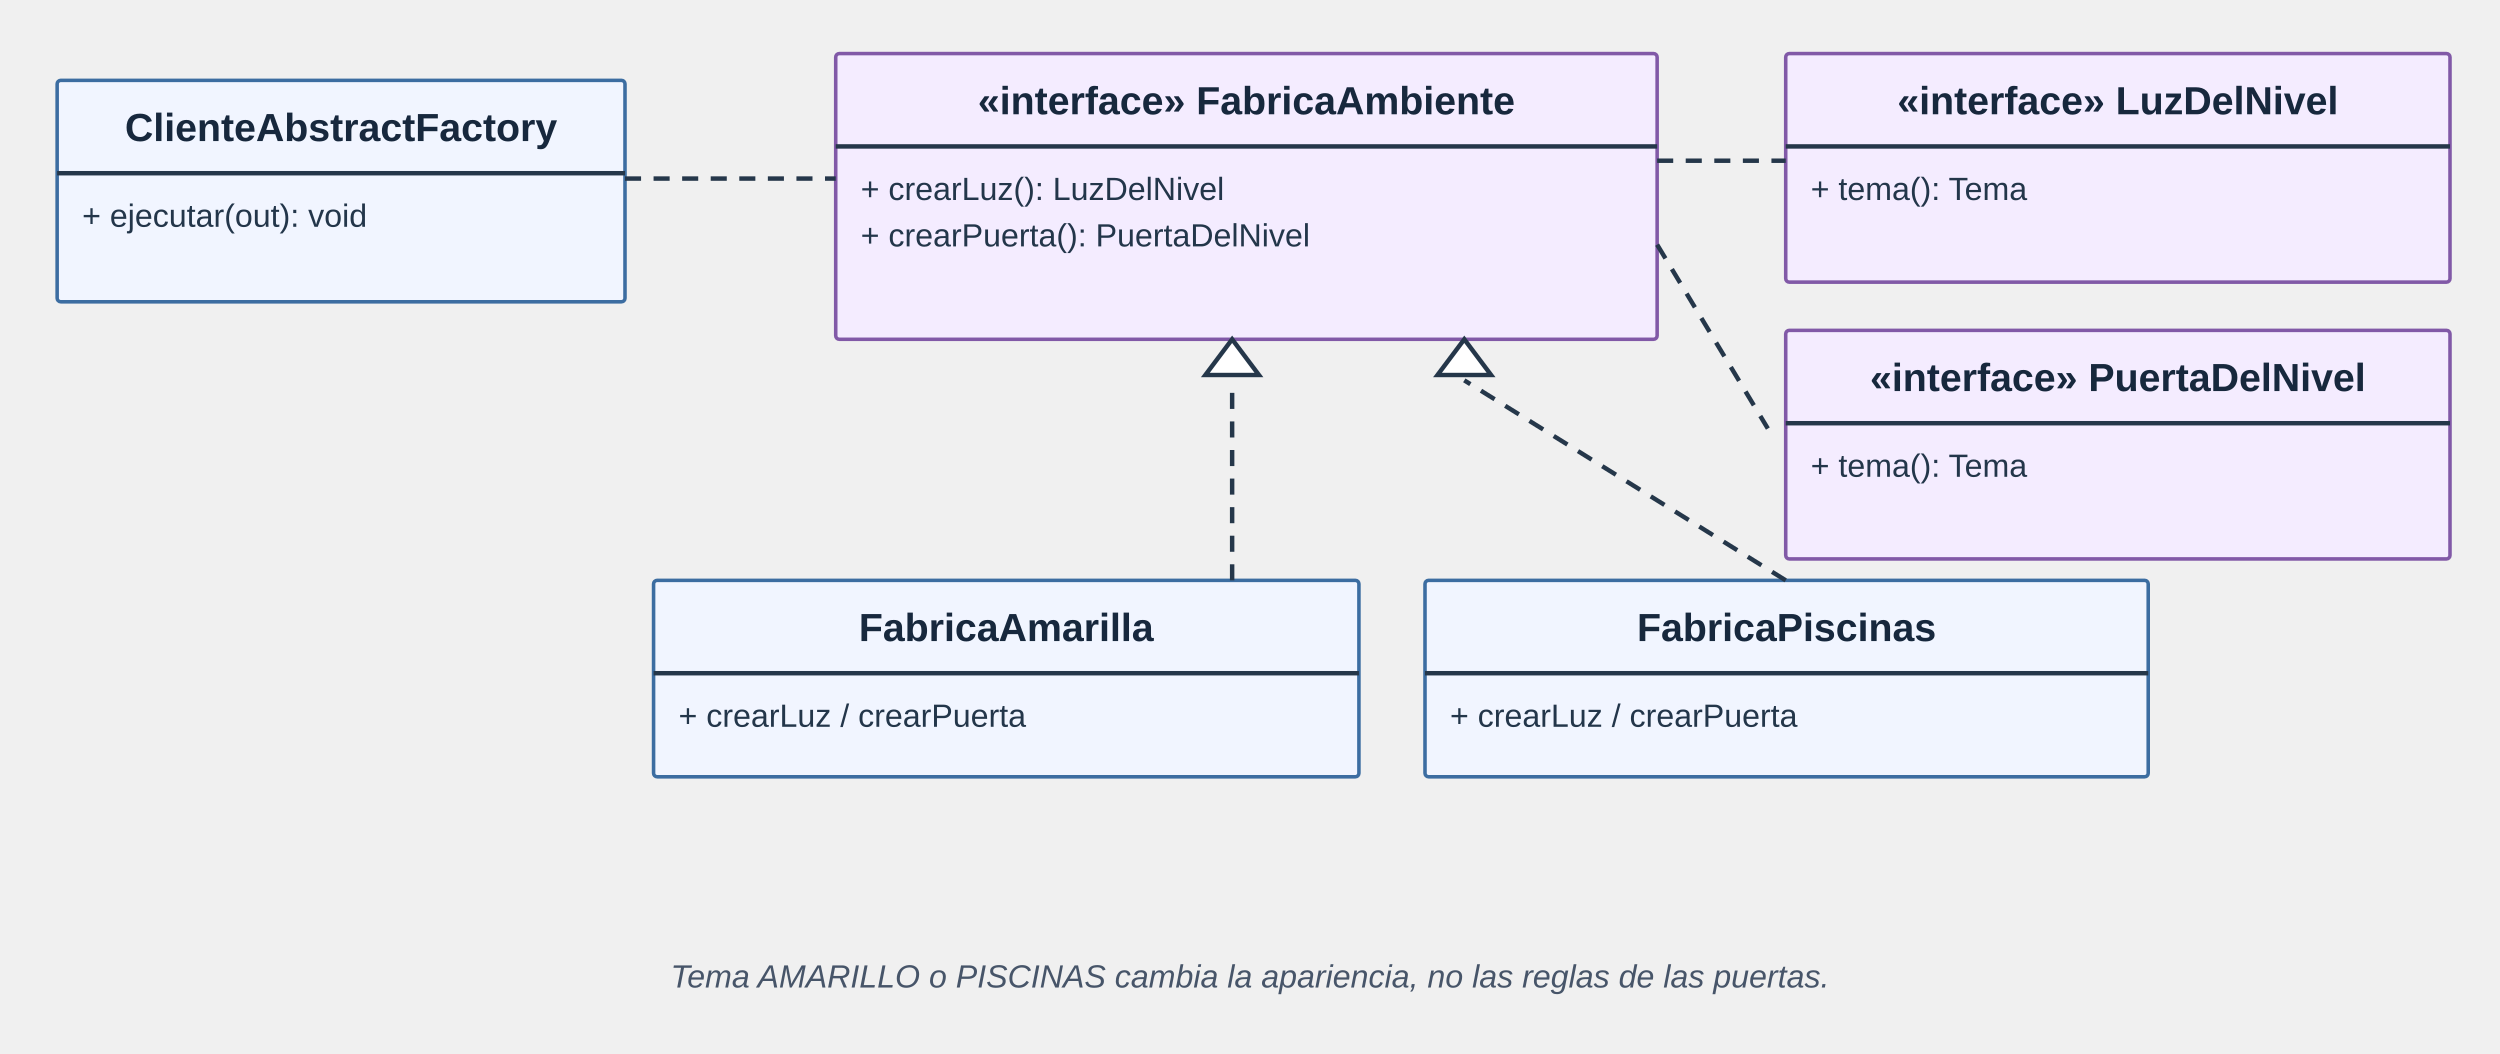
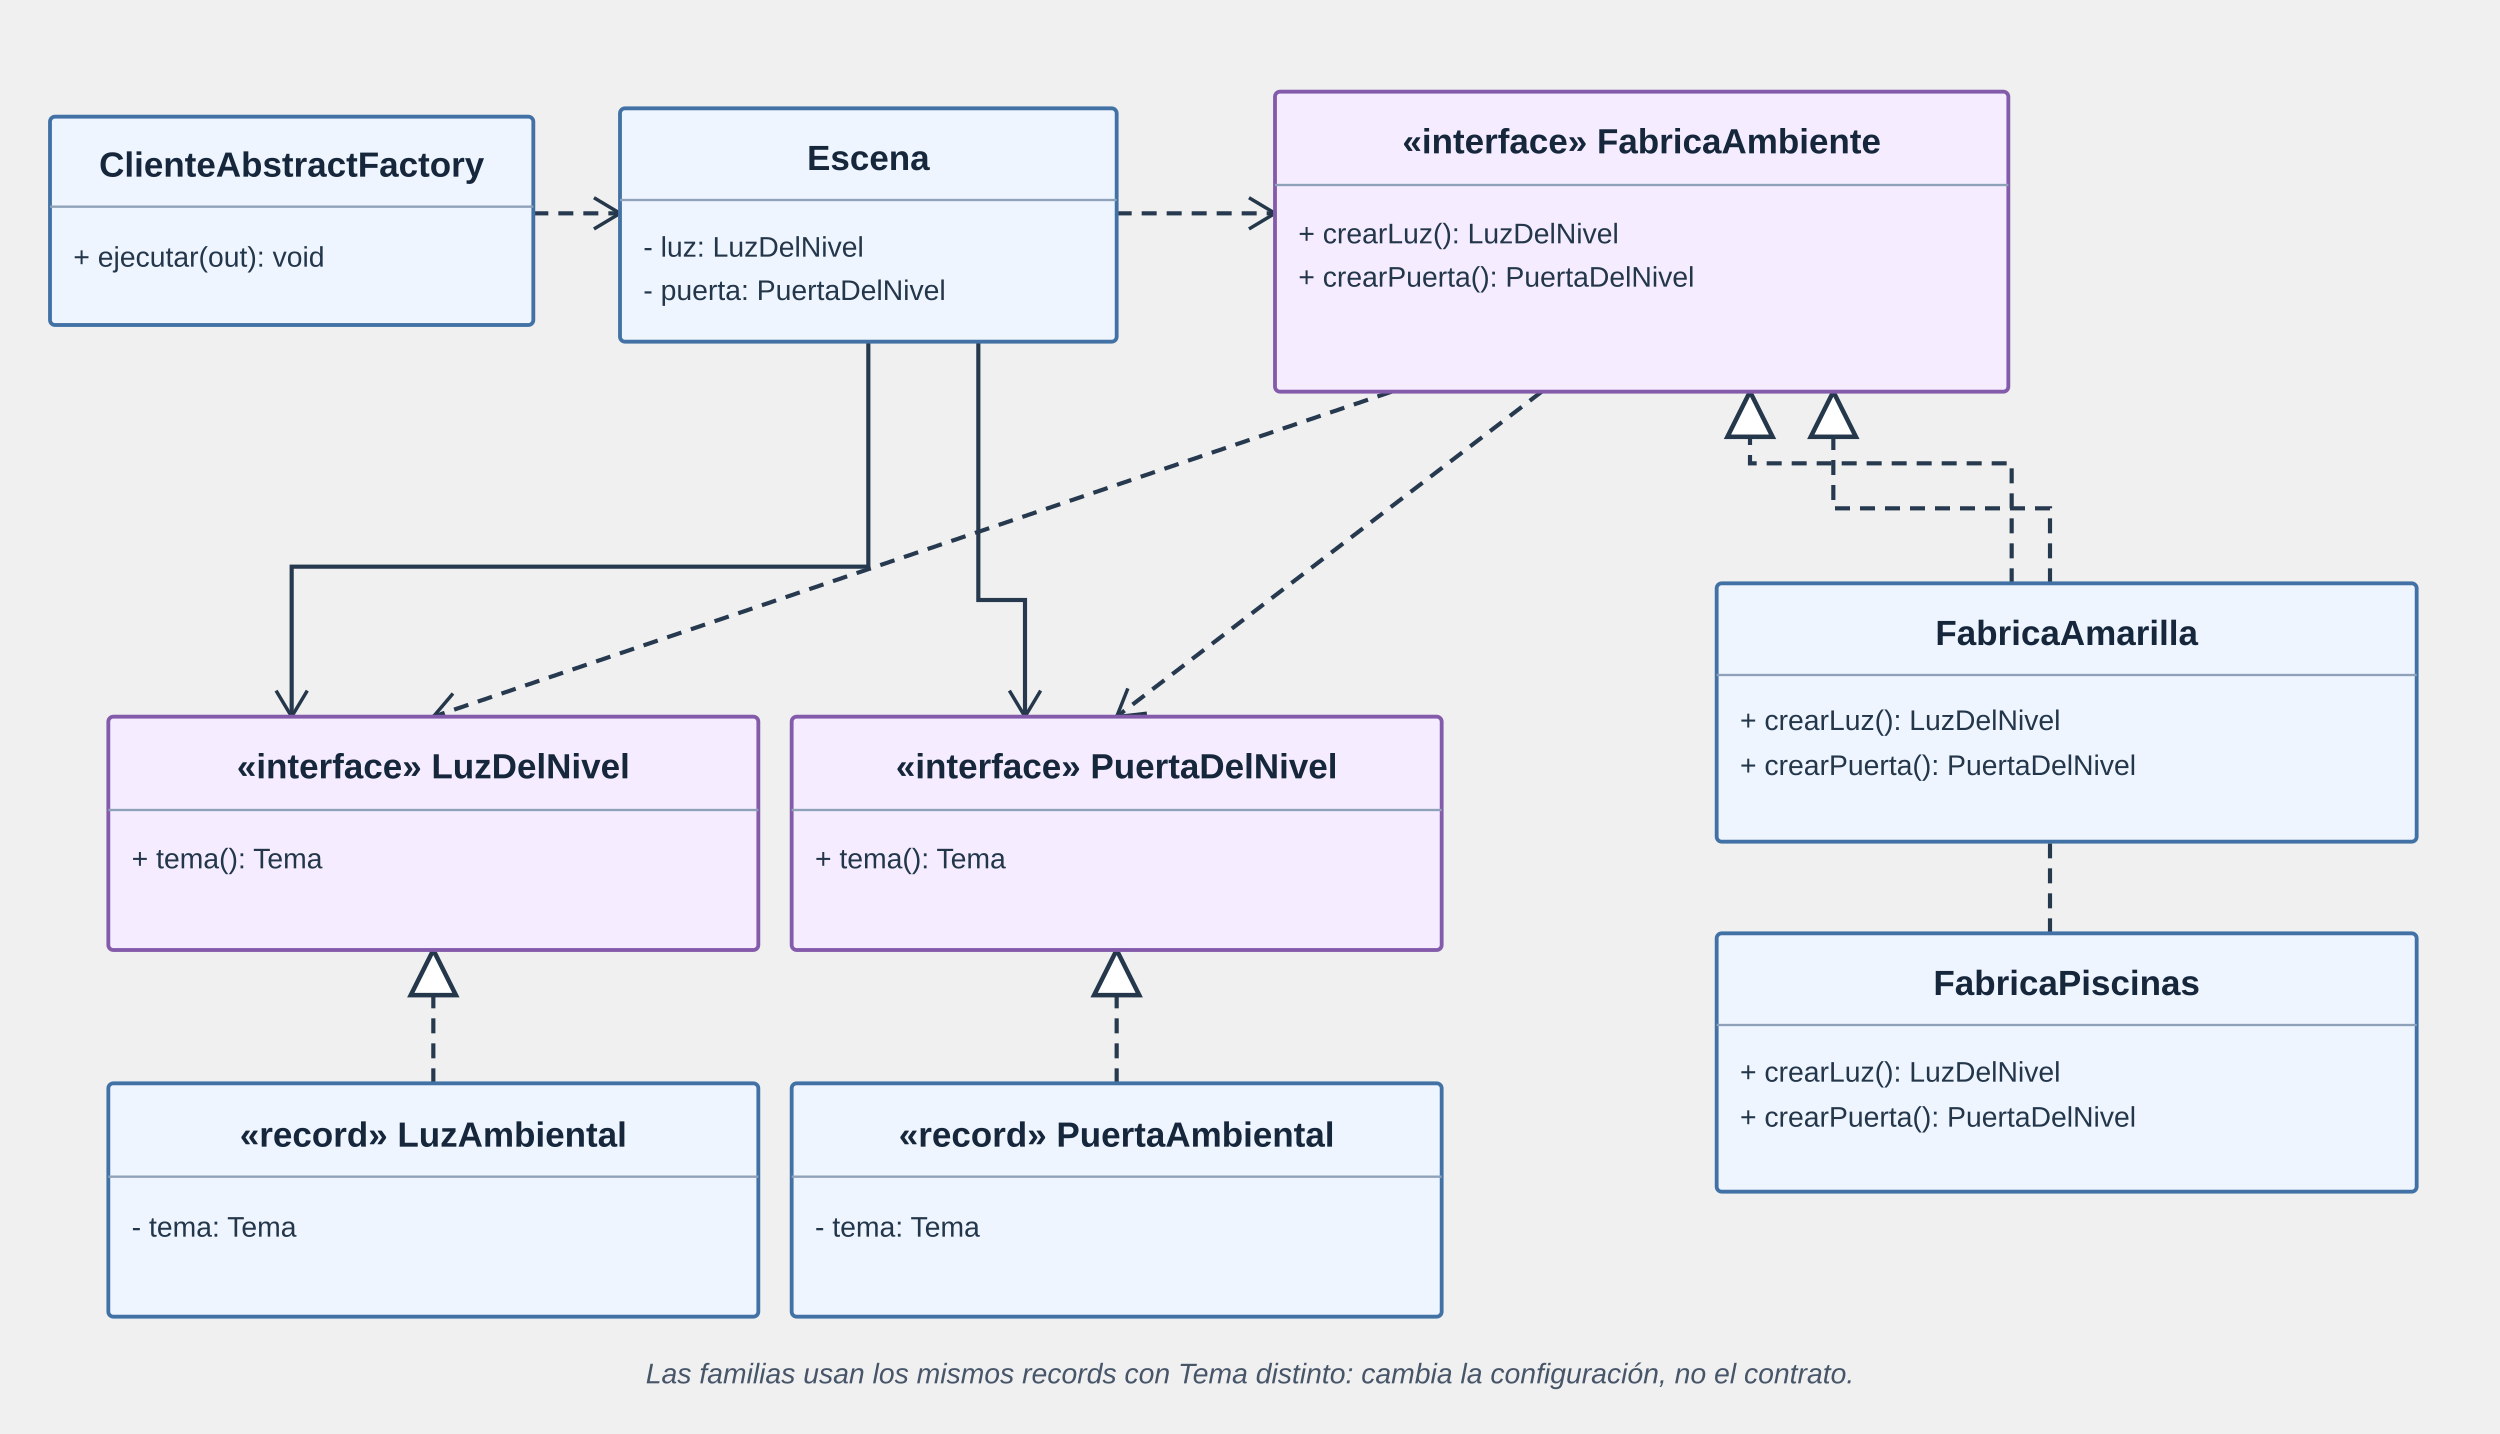
- <svg xmlns="http://www.w3.org/2000/svg" width="1400" height="590" viewBox="0 0 1400 590" role="img" aria-labelledby="titulo descripcion">
+ <svg xmlns="http://www.w3.org/2000/svg" width="1500" height="860" viewBox="0 0 1500 860" role="img" aria-labelledby="titulo descripcion">
+   <defs>
+     <marker id="tri" viewBox="0 0 24 24" markerWidth="13" markerHeight="13" refX="22" refY="12" orient="auto">
+       <path d="M2 2 L22 12 L2 22 Z" fill="white" stroke="#25374a" stroke-width="2" />
+     </marker>
+     <marker id="open" viewBox="0 0 24 24" markerWidth="10" markerHeight="10" refX="22" refY="12" orient="auto">
+       <path d="M7 3 L22 12 L7 21" fill="none" stroke="#25374a" stroke-width="2" />
+     </marker>
+   </defs>
  <style>
- .b{fill:#f1f5ff;stroke:#3c6da1;stroke-width:2}.i{fill:#f4ecff;stroke:#8159a7;stroke-width:2}.l{stroke:#25374a;stroke-width:2.5;fill:none}.d{stroke-dasharray:9 7}.tri{fill:white;stroke:#25374a;stroke-width:2.5}.t{fill:#17283d;font:700 22px Arial,sans-serif;text-anchor:middle}.m{fill:#23364a;font:18px Arial,sans-serif}.n{fill:#475569;font:italic 18px Arial,sans-serif;text-anchor:middle}
+ .box{fill:#eef5ff;stroke:#4272a5;stroke-width:2.3}.iface{fill:#f5edff;stroke:#845baa;stroke-width:2.3}
+ .edge{stroke:#26394e;fill:none;stroke-width:2.5}.dashed{stroke-dasharray:9 6}
+ .sep{stroke:#8ea1b8;stroke-width:1.4}.title{fill:#16273c;font:700 21px Arial,sans-serif;text-anchor:middle}
+ .body{fill:#23364a;font:17px Arial,sans-serif}.note{fill:#475569;font:italic 17px Arial,sans-serif;text-anchor:middle}
</style>
-   <rect class="b" x="32" y="45" width="318" height="124" rx="2" />
-   <text class="t" x="191" y="79">ClienteAbstractFactory</text>
-   <path class="l" d="M32 97 H350" />
-   <text class="m" x="46" y="127">+ ejecutar(out): void</text>
-   <rect class="i" x="468" y="30" width="460" height="160" rx="2" />
-   <text class="t" x="698" y="64">«interface» FabricaAmbiente</text>
-   <path class="l" d="M468 82 H928" />
-   <text class="m" x="482" y="112">+ crearLuz(): LuzDelNivel</text>
-   <text class="m" x="482" y="138">+ crearPuerta(): PuertaDelNivel</text>
-   <rect class="b" x="366" y="325" width="395" height="110" rx="2" />
-   <text class="t" x="563.5" y="359">FabricaAmarilla</text>
-   <path class="l" d="M366 377 H761" />
-   <text class="m" x="380" y="407">+ crearLuz / crearPuerta</text>
-   <rect class="b" x="798" y="325" width="405" height="110" rx="2" />
-   <text class="t" x="1000.5" y="359">FabricaPiscinas</text>
-   <path class="l" d="M798 377 H1203" />
-   <text class="m" x="812" y="407">+ crearLuz / crearPuerta</text>
-   <rect class="i" x="1000" y="30" width="372" height="128" rx="2" />
-   <text class="t" x="1186" y="64">«interface» LuzDelNivel</text>
-   <path class="l" d="M1000 82 H1372" />
-   <text class="m" x="1014" y="112">+ tema(): Tema</text>
-   <rect class="i" x="1000" y="185" width="372" height="128" rx="2" />
-   <text class="t" x="1186" y="219">«interface» PuertaDelNivel</text>
-   <path class="l" d="M1000 237 H1372" />
-   <text class="m" x="1014" y="267">+ tema(): Tema</text>
-   <path class="l d" d="M350 100 L468 100" />
-   <path class="l d" d="M690 325 L690 213" />
-   <path class="tri" d="M675 210 L690 190 L705 210 Z" />
-   <path class="l d" d="M1000 325 L820 213" />
-   <path class="tri" d="M805 210 L820 190 L835 210 Z" />
-   <path class="l d" d="M928 90 L1000 90" />
-   <path class="l d" d="M928 137 L990 240" />
-   <text class="n" x="700" y="553">Tema AMARILLO o PISCINAS cambia la apariencia, no las reglas de las puertas.</text>
+   <path class="edge dashed" d="M320 128 H372" marker-end="url(#open)" />
+   <path class="edge dashed" d="M670 128 H765" marker-end="url(#open)" />
+   <path class="edge dashed" d="M1207 350 V278 H1050 V235" marker-end="url(#tri)" />
+   <path class="edge dashed" d="M1230 560 V305 H1100 V235" marker-end="url(#tri)" />
+   <path class="edge dashed" d="M835 235 L260 430" marker-end="url(#open)" />
+   <path class="edge dashed" d="M925 235 L670 430" marker-end="url(#open)" />
+   <path class="edge dashed" d="M260 650 V570" marker-end="url(#tri)" />
+   <path class="edge dashed" d="M670 650 V570" marker-end="url(#tri)" />
+   <path class="edge" d="M521 205 V340 H175 V430" marker-end="url(#open)" />
+   <path class="edge" d="M587 205 V360 H615 V430" marker-end="url(#open)" />
+   <rect class="box" x="30" y="70" width="290" height="125" rx="3" />
+   <text class="title" x="175" y="106">ClienteAbstractFactory</text>
+   <path class="sep" d="M30 124 H320" />
+   <text class="body" x="44" y="160">+ ejecutar(out): void</text>
+   <rect class="box" x="372" y="65" width="298" height="140" rx="3" />
+   <text class="title" x="521" y="102">Escena</text>
+   <path class="sep" d="M372 120 H670" />
+   <text class="body" x="386" y="154">- luz: LuzDelNivel</text>
+   <text class="body" x="386" y="180">- puerta: PuertaDelNivel</text>
+   <rect class="iface" x="765" y="55" width="440" height="180" rx="3" />
+   <text class="title" x="985" y="92">«interface» FabricaAmbiente</text>
+   <path class="sep" d="M765 111 H1205" />
+   <text class="body" x="779" y="146">+ crearLuz(): LuzDelNivel</text>
+   <text class="body" x="779" y="172">+ crearPuerta(): PuertaDelNivel</text>
+   <rect class="iface" x="65" y="430" width="390" height="140" rx="3" />
+   <text class="title" x="260" y="467">«interface» LuzDelNivel</text>
+   <path class="sep" d="M65 486 H455" />
+   <text class="body" x="79" y="521">+ tema(): Tema</text>
+   <rect class="iface" x="475" y="430" width="390" height="140" rx="3" />
+   <text class="title" x="670" y="467">«interface» PuertaDelNivel</text>
+   <path class="sep" d="M475 486 H865" />
+   <text class="body" x="489" y="521">+ tema(): Tema</text>
+   <rect class="box" x="65" y="650" width="390" height="140" rx="3" />
+   <text class="title" x="260" y="688">«record» LuzAmbiental</text>
+   <path class="sep" d="M65 706 H455" />
+   <text class="body" x="79" y="742">- tema: Tema</text>
+   <rect class="box" x="475" y="650" width="390" height="140" rx="3" />
+   <text class="title" x="670" y="688">«record» PuertaAmbiental</text>
+   <path class="sep" d="M475 706 H865" />
+   <text class="body" x="489" y="742">- tema: Tema</text>
+   <rect class="box" x="1030" y="350" width="420" height="155" rx="3" />
+   <text class="title" x="1240" y="387">FabricaAmarilla</text>
+   <path class="sep" d="M1030 405 H1450" />
+   <text class="body" x="1044" y="438">+ crearLuz(): LuzDelNivel</text>
+   <text class="body" x="1044" y="465">+ crearPuerta(): PuertaDelNivel</text>
+   <rect class="box" x="1030" y="560" width="420" height="155" rx="3" />
+   <text class="title" x="1240" y="597">FabricaPiscinas</text>
+   <path class="sep" d="M1030 615 H1450" />
+   <text class="body" x="1044" y="649">+ crearLuz(): LuzDelNivel</text>
+   <text class="body" x="1044" y="676">+ crearPuerta(): PuertaDelNivel</text>
+   <text class="note" x="750" y="830">Las familias usan los mismos records con Tema distinto: cambia la configuración, no el contrato.</text>
</svg>
